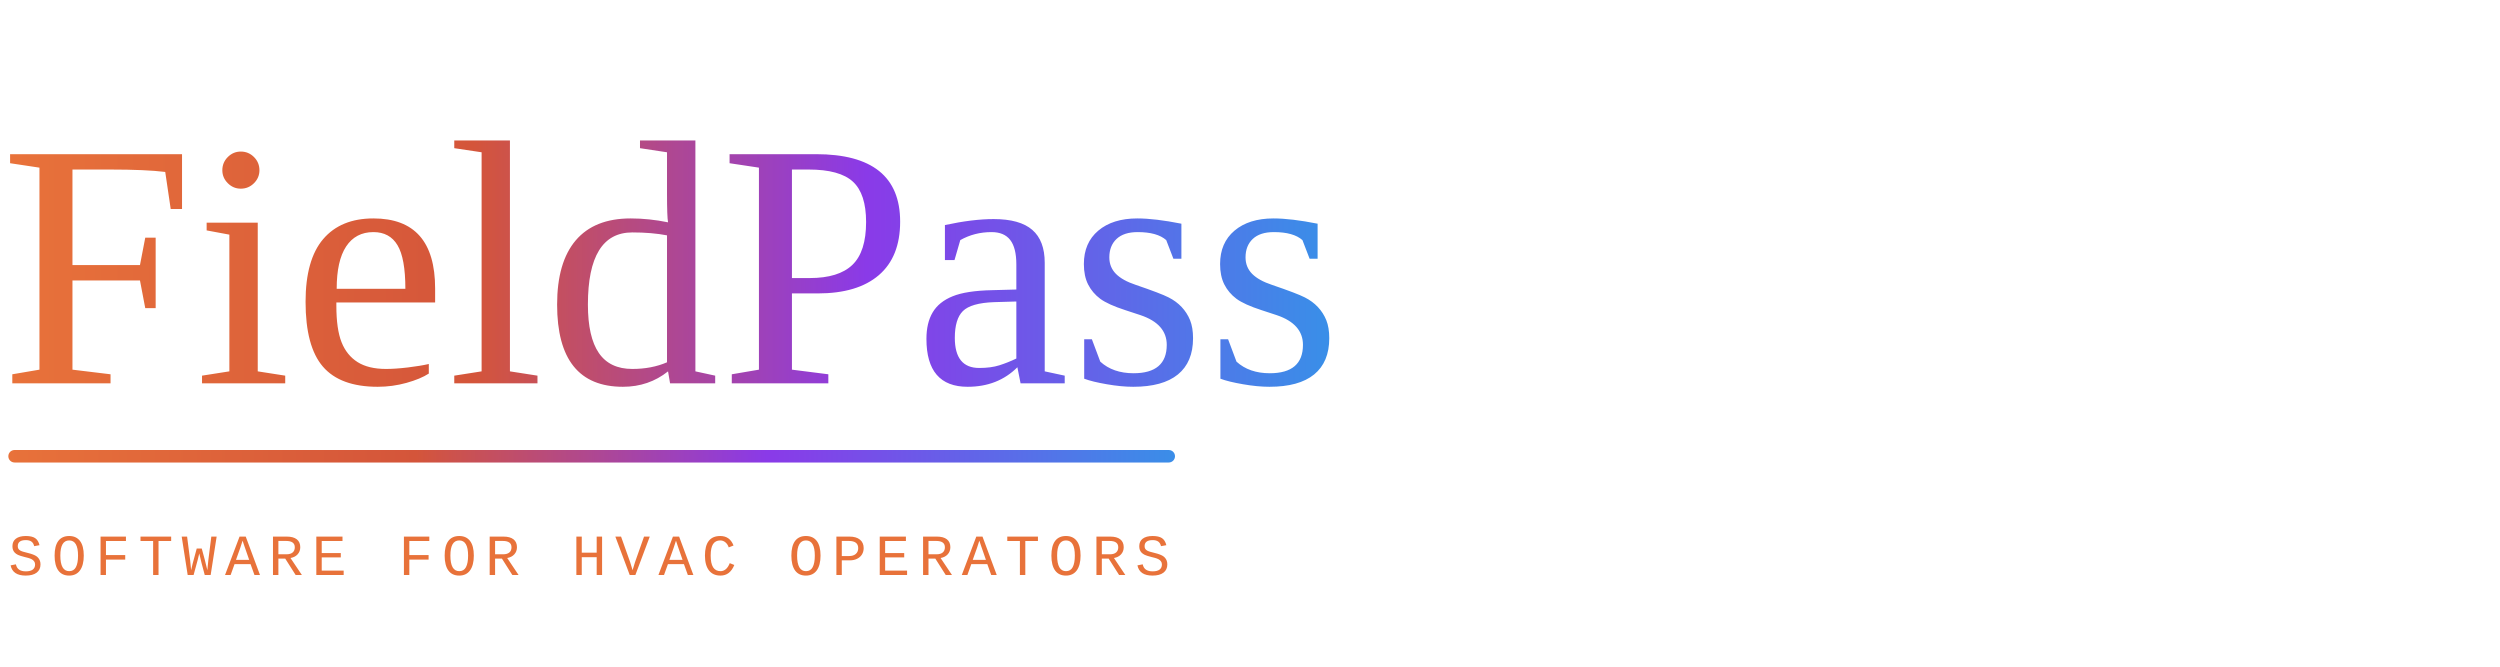
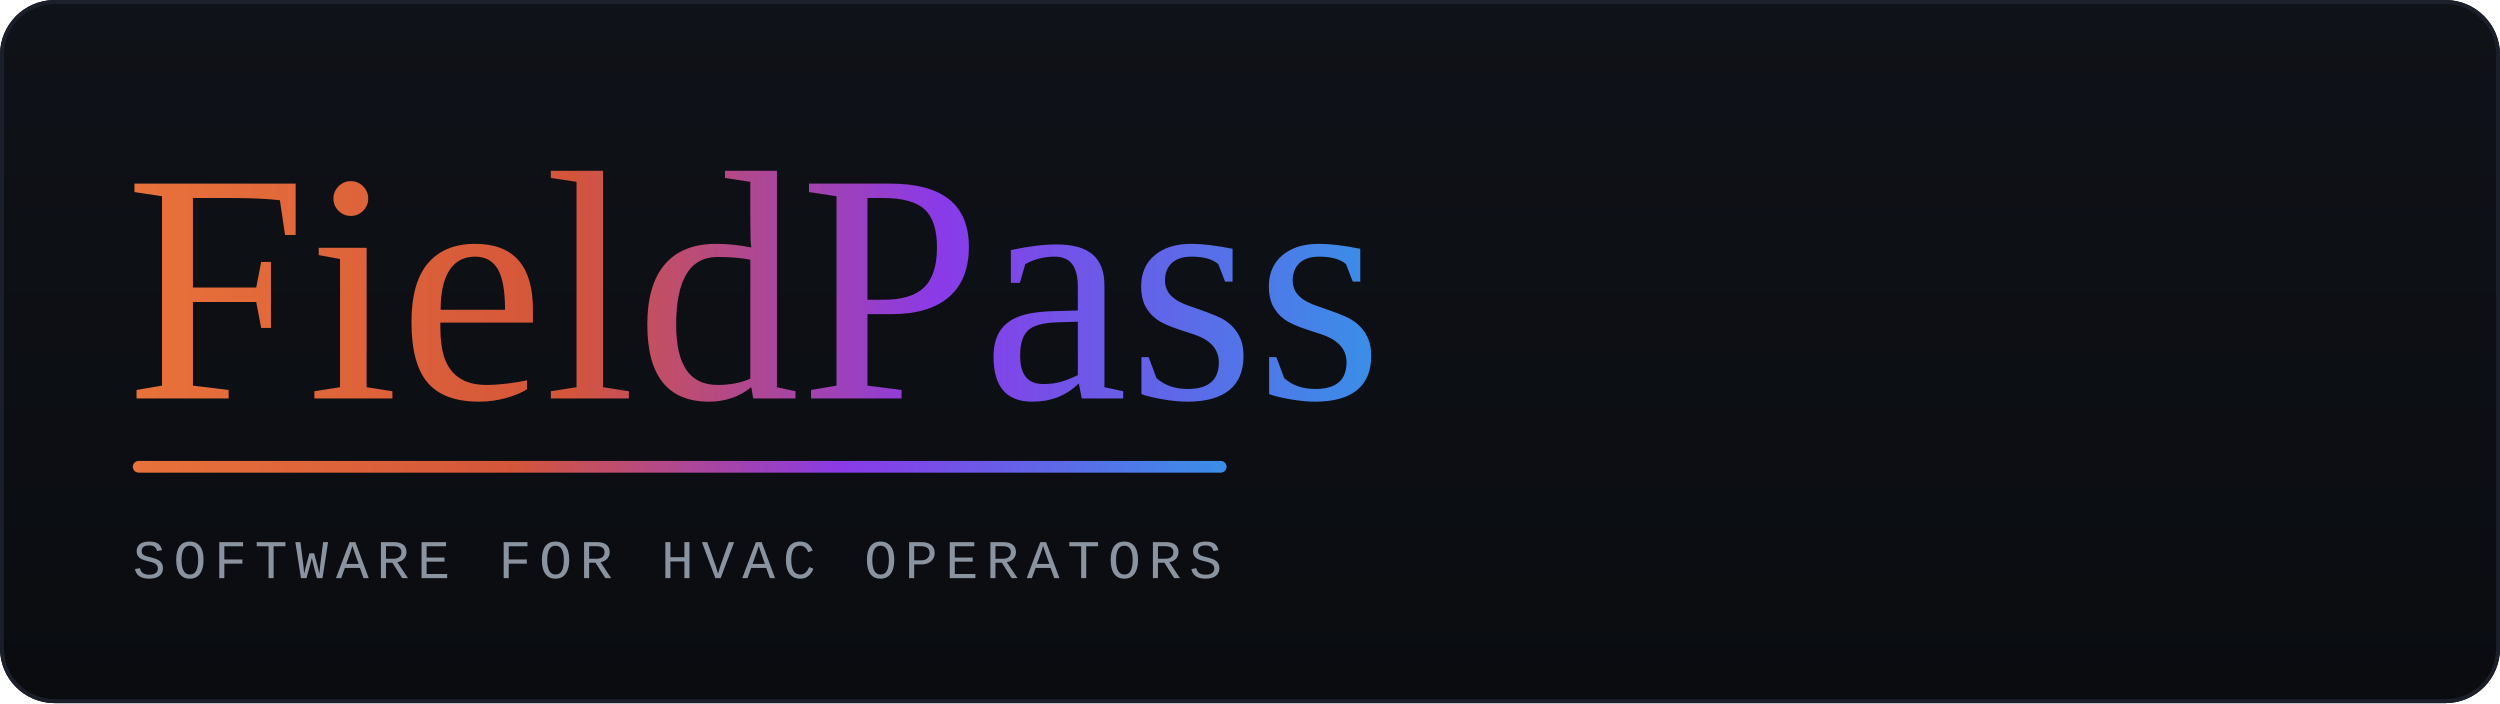
- <svg xmlns="http://www.w3.org/2000/svg" viewBox="0 0 600 160" width="600" height="160">
+ <svg xmlns="http://www.w3.org/2000/svg" viewBox="0 0 640 180" width="640" height="180">
  <defs>
    <linearGradient id="thermal" x1="0%" y1="0%" x2="100%" y2="0%">
      <stop offset="0%" stop-color="#e8723a" />
      <stop offset="35%" stop-color="#d4553a" />
      <stop offset="65%" stop-color="#8a3ae8" />
      <stop offset="100%" stop-color="#3a8ee8" />
    </linearGradient>
+     <linearGradient id="bgGrad" x1="0%" y1="0%" x2="0%" y2="100%">
+       <stop offset="0%" stop-color="#0f1218" />
+       <stop offset="100%" stop-color="#0a0c10" />
+     </linearGradient>
  </defs>
-   <text x="0" y="92" font-family="'Instrument Serif', 'Times New Roman', Georgia, serif" font-size="84" font-weight="400" fill="url(#thermal)">FieldPass</text>
-   <rect x="2" y="108" width="280" height="3" rx="1.5" fill="url(#thermal)" />
-   <text x="2" y="138" font-family="'DM Mono', 'Courier New', monospace" font-size="14" letter-spacing="2" fill="#e8723a">SOFTWARE FOR HVAC OPERATORS</text>
+   <rect x="0" y="0" width="640" height="180" rx="14" ry="14" fill="url(#bgGrad)" />
+   <rect x="0.5" y="0.5" width="639" height="179" rx="13.5" ry="13.5" fill="none" stroke="#1a1f2a" stroke-width="1" />
+   <text x="32" y="102" font-family="'Instrument Serif', 'Times New Roman', Georgia, serif" font-size="84" font-weight="400" fill="url(#thermal)">FieldPass</text>
+   <rect x="34" y="118" width="280" height="3" rx="1.5" fill="url(#thermal)" />
+   <text x="34" y="148" font-family="'DM Mono', 'Courier New', monospace" font-size="14" letter-spacing="2" fill="#8a93a0">SOFTWARE FOR HVAC OPERATORS</text>
</svg>
